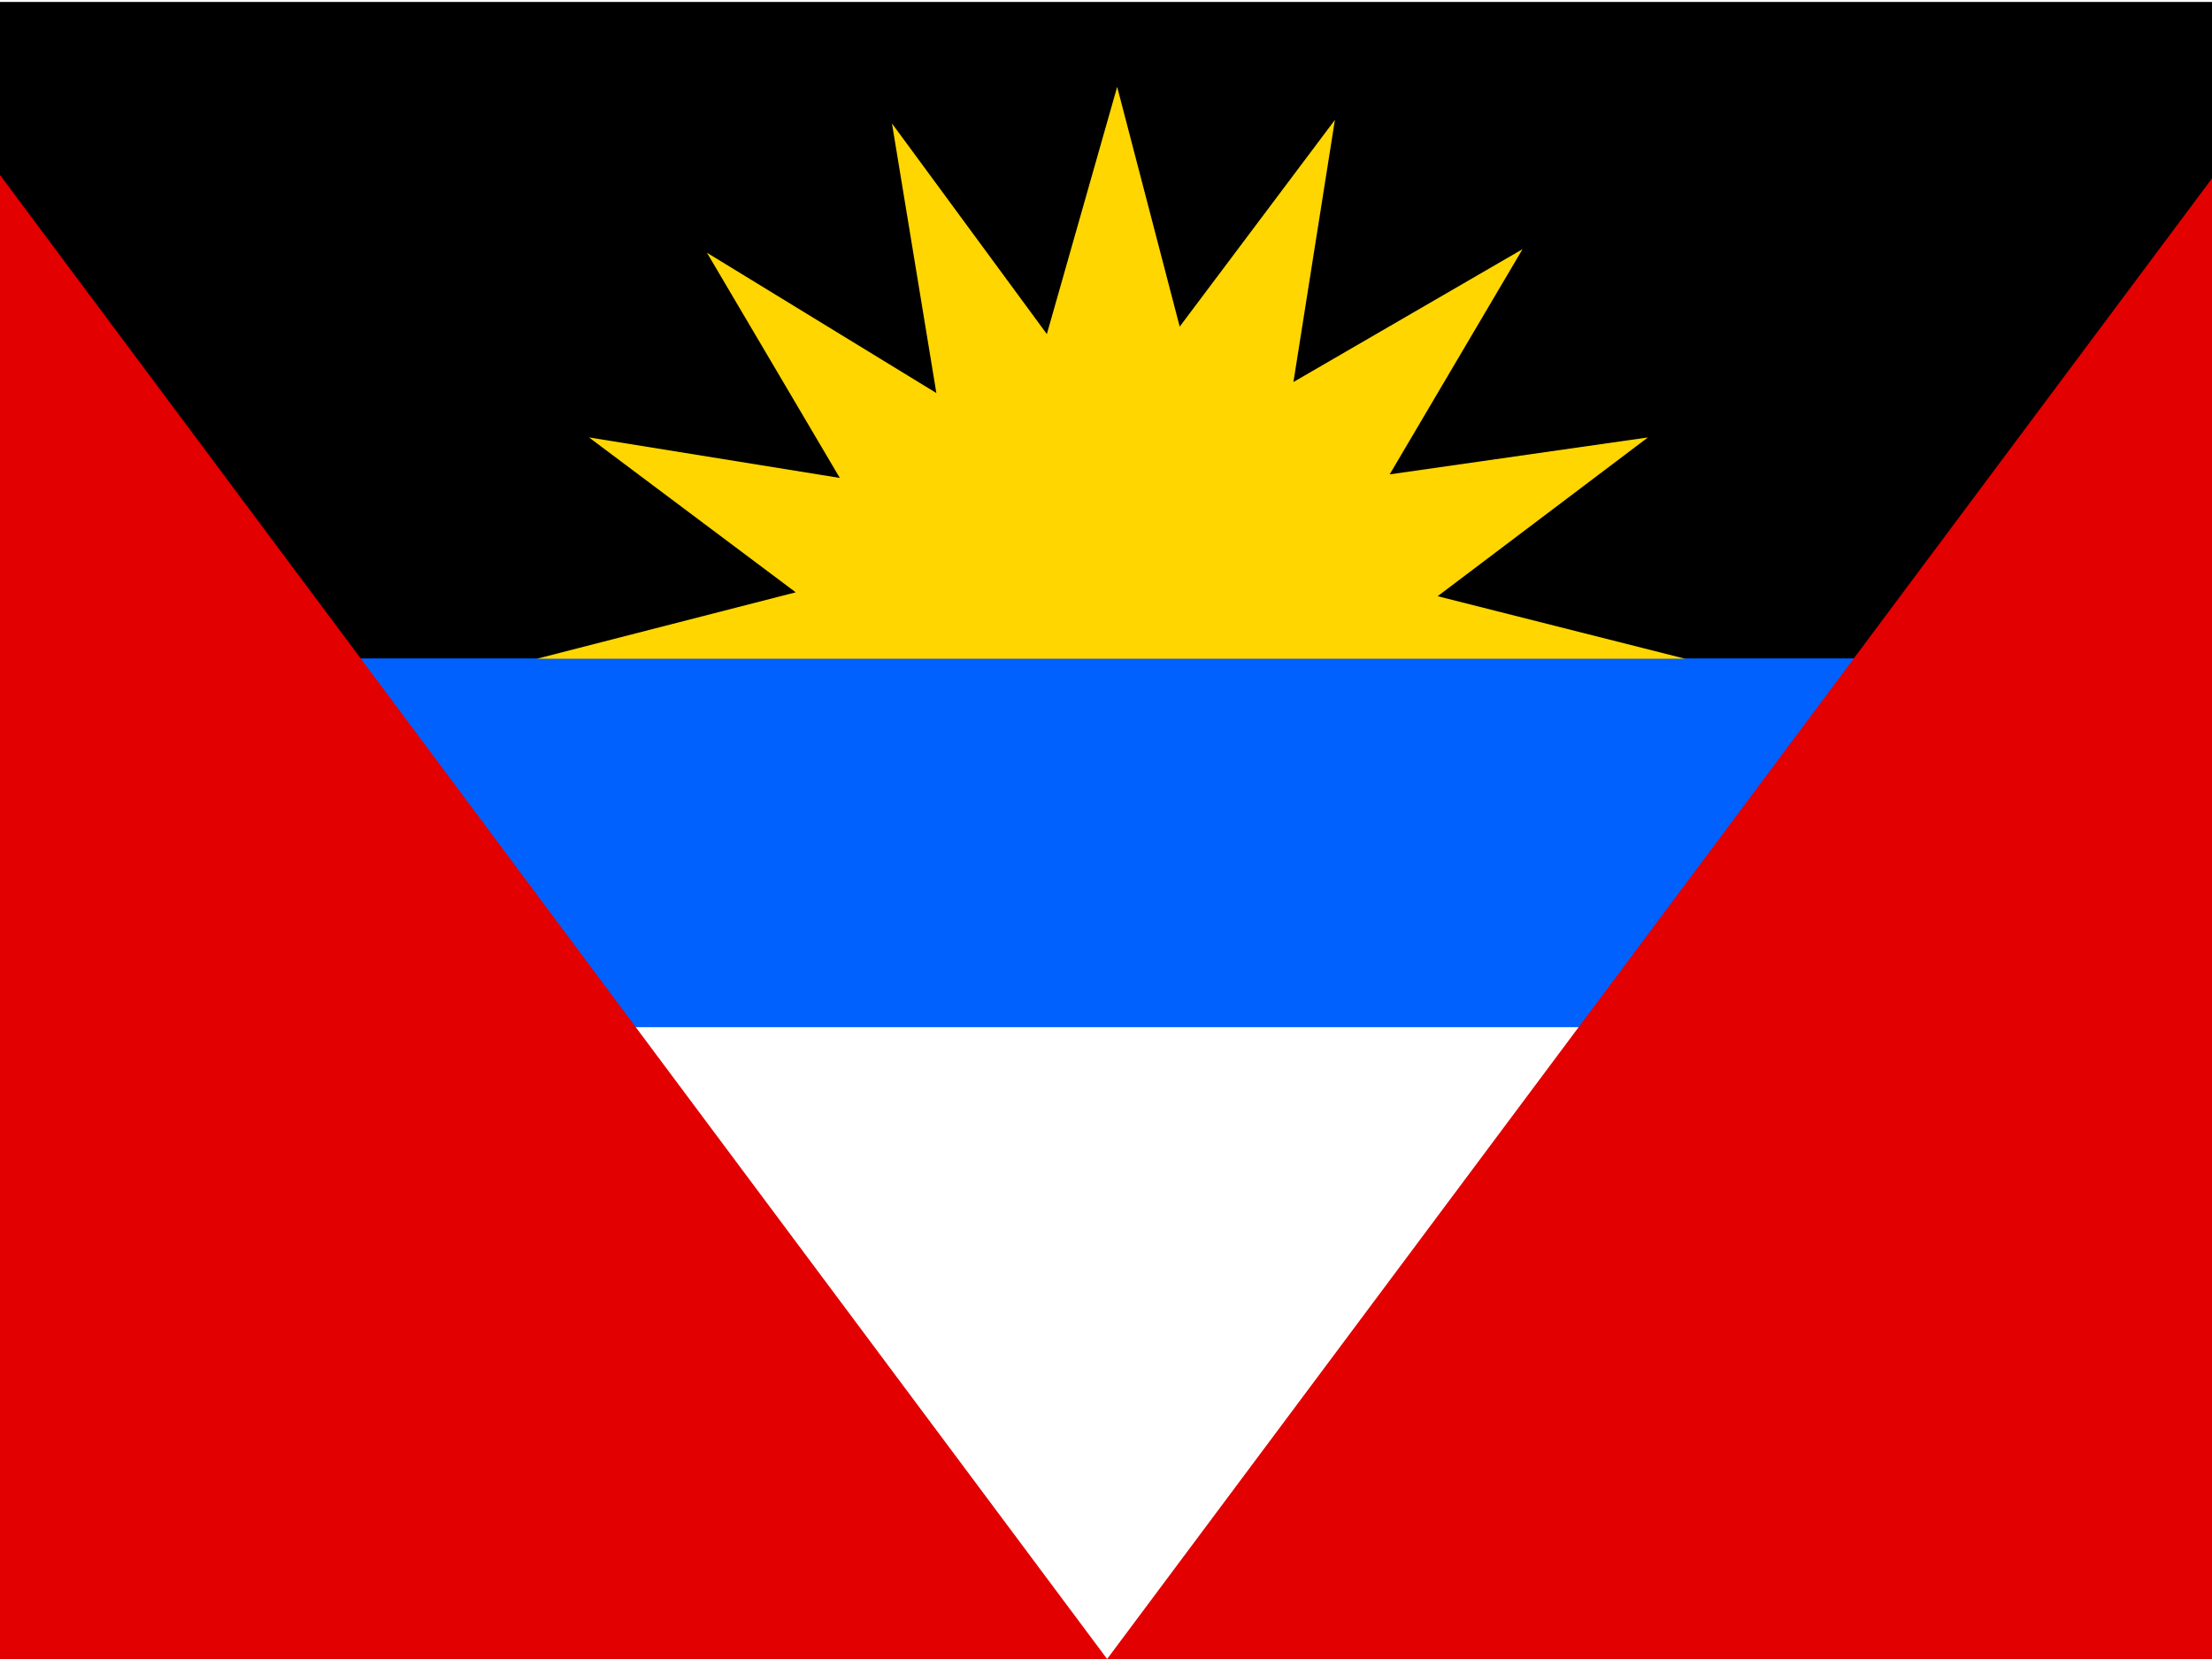
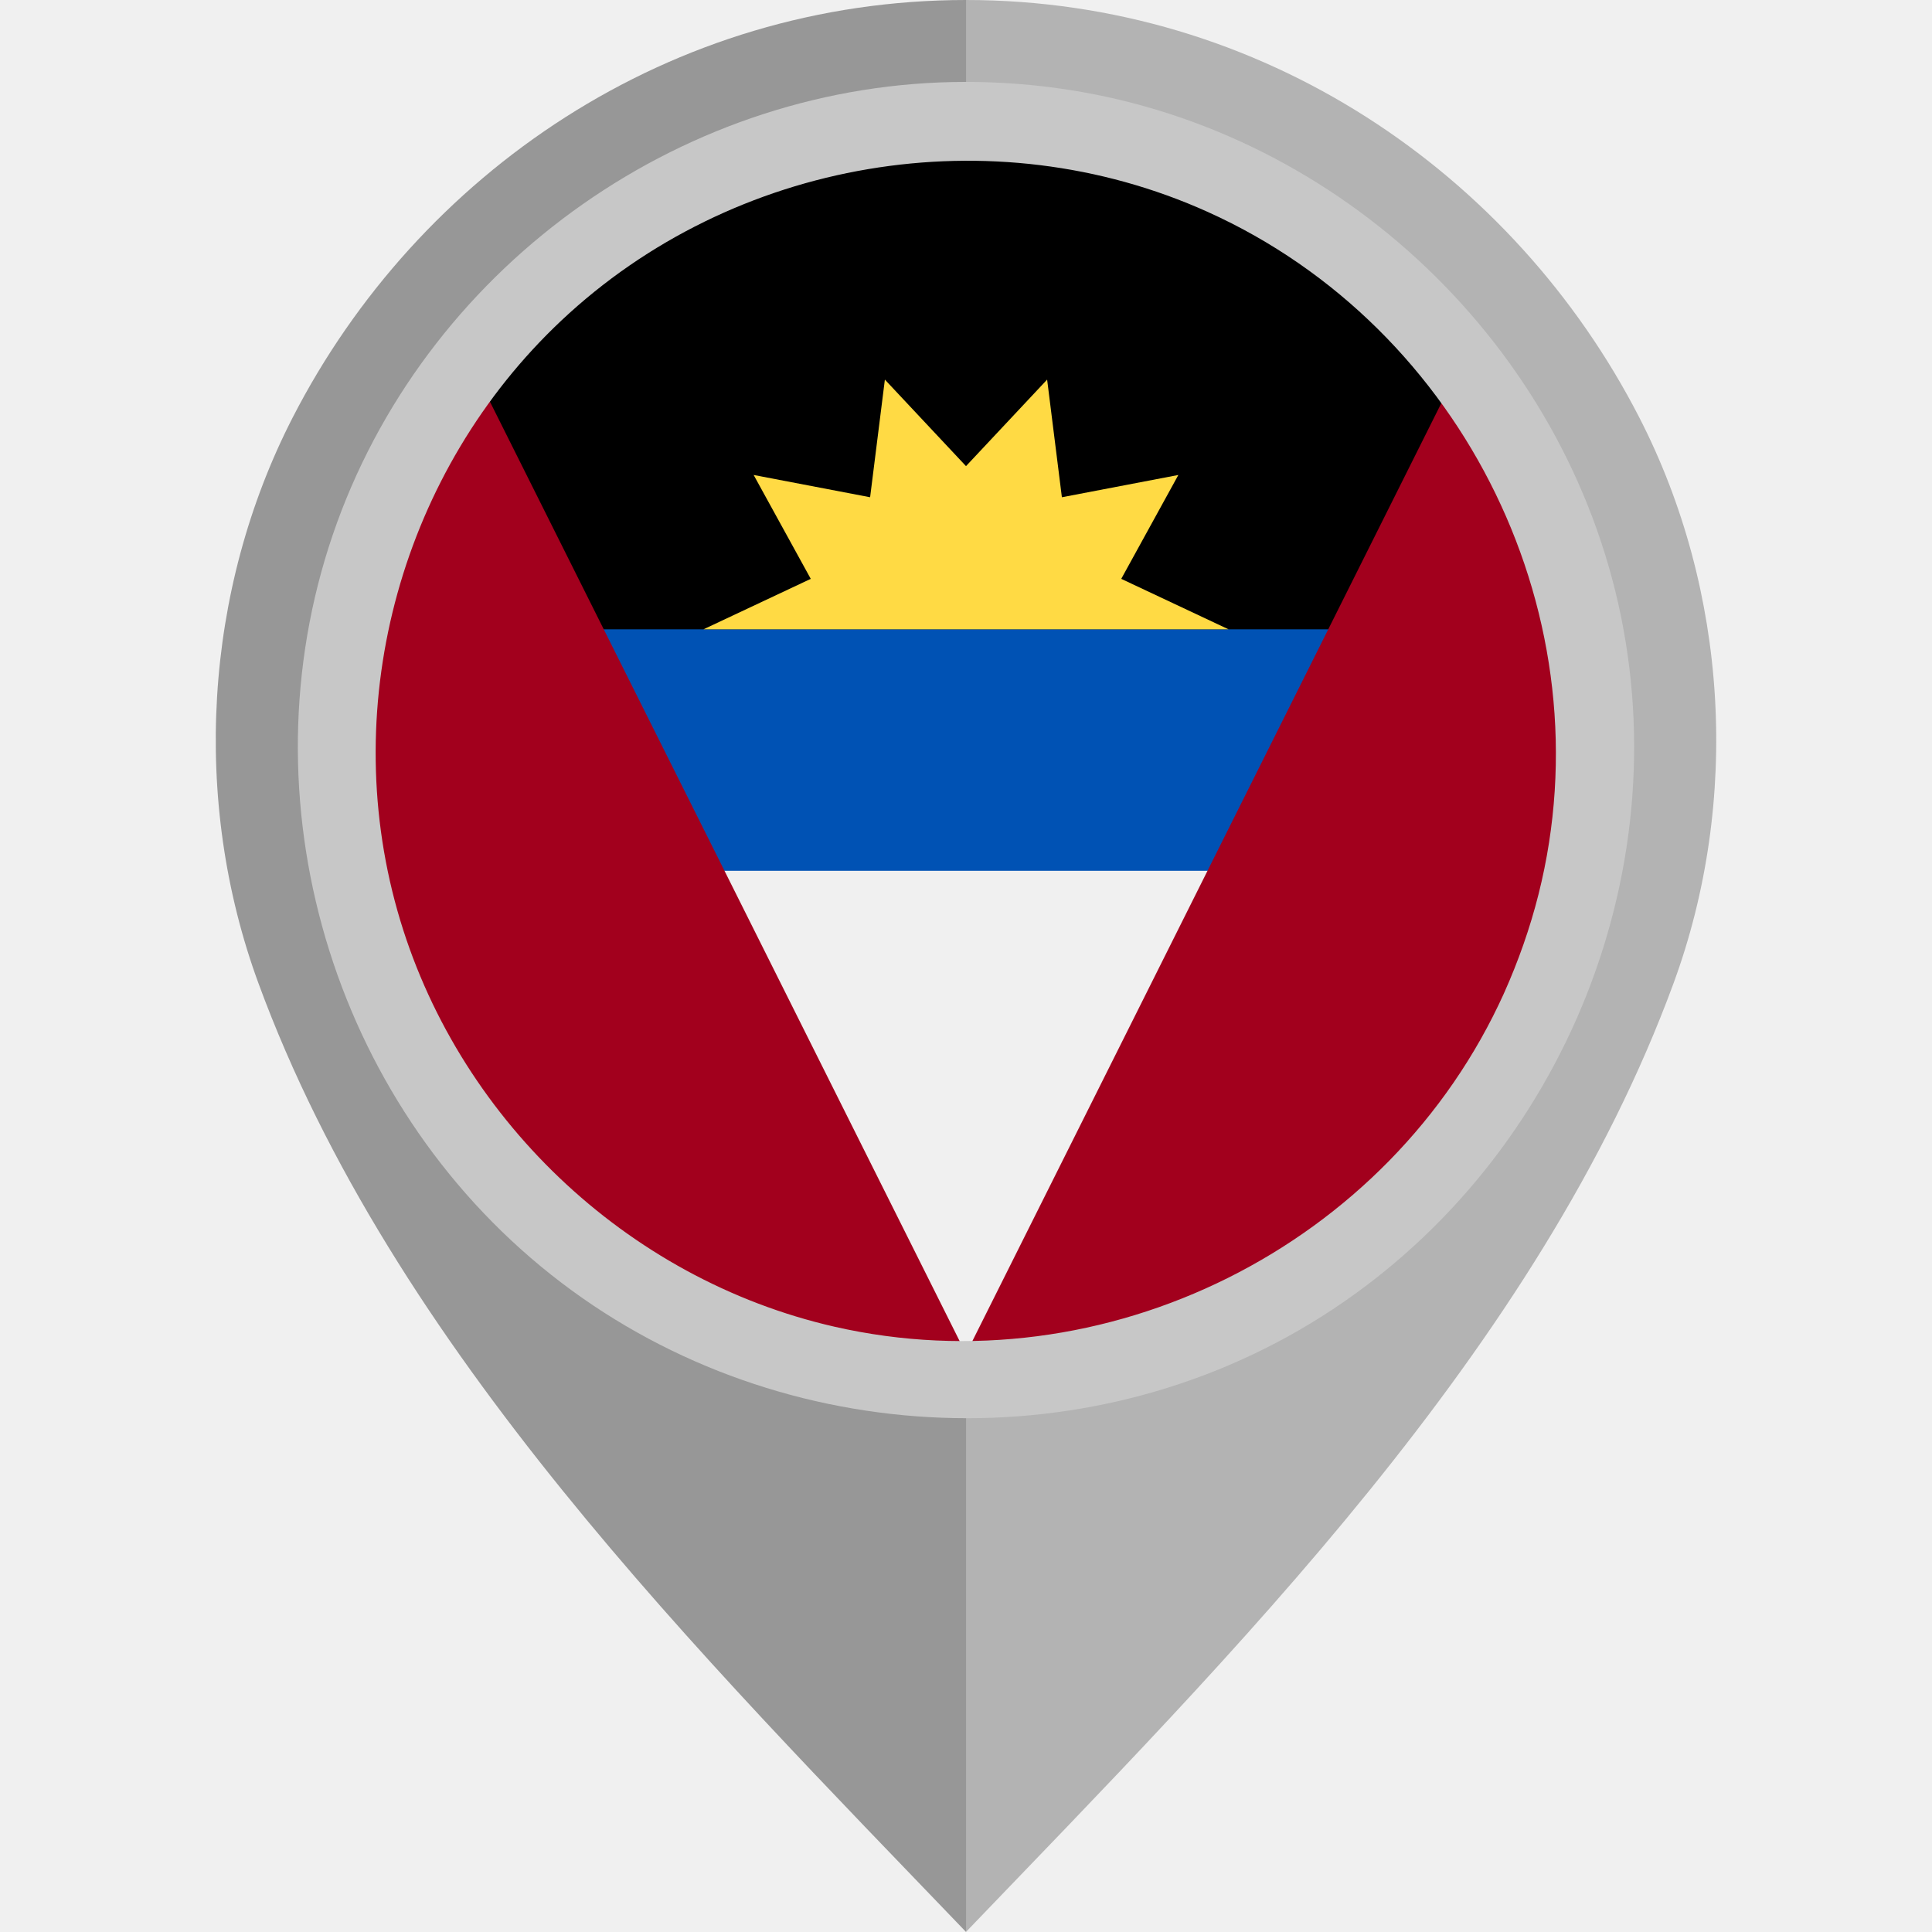
- <svg xmlns="http://www.w3.org/2000/svg" id="flag-icon-css-ag" viewBox="0 0 640 480">
-   <defs>
-     <clipPath id="a">
-       <path fill-opacity=".7" d="M-79.7 0H603v512H-79.7z" />
-     </clipPath>
-   </defs>
-   <g fill-rule="evenodd" clip-path="url(#a)" transform="translate(74.7) scale(.9375)">
-     <path fill="#fff" d="M-120 0h763.3v511.5H-120z" />
-     <path d="M-118.3.6h760.9v216.1h-761z" />
-     <path fill="#0061ff" d="M21.3 203.2h505V317h-505z" />
-     <path fill="#e20000" d="M642.8 1.8V512H262L642.8 1.7zm-761.5 0V512H262L-118.7 1.7z" />
-     <path fill="#ffd600" d="M440.4 203.3L364 184l64.9-49-79.7 11.4 41-69.5-70.7 41L332.3 37l-47.9 63.8-19.3-74-21.7 76.3-47.8-65 13.7 83.2L138.5 78l41 69.5-77.4-12.5 63.8 47.8L86 203.3h354.3z" />
+ <svg xmlns="http://www.w3.org/2000/svg" version="1.1" id="Layer_1" x="0px" y="0px" viewBox="0 0 512 512" style="enable-background:new 0 0 512 512;" xml:space="preserve">
+   <path style="fill:#B3B3B3;" d="M434.439,110.654C401.178,45.876,334.359,0.003,255.98,0v101.329  c55.478,0.004,100.593,43.67,100.595,99.15c0,54.805-45.491,102.048-100.595,102.052V512  c70.645-73.617,151.953-154.542,187.529-251.428C461.298,212.121,457.979,156.5,434.439,110.654z" />
+   <path style="fill:#979797;" d="M68.492,260.572C104.066,357.458,185.374,438.383,256.019,512V302.531  c-55.104-0.004-100.595-47.247-100.594-102.052c0.001-55.479,45.116-99.146,100.594-99.15V0  c-78.379,0.003-145.2,45.876-178.46,110.654C54.021,156.5,50.703,212.121,68.492,260.572z" />
+   <path style="fill:#0052B4;" d="M96,198.773c0,10.958,1.105,21.661,3.204,32L256,240.512l156.796-9.74  c2.1-10.339,3.204-21.042,3.204-32c0-10.96-1.104-21.661-3.204-32L256,157.034l-156.796,9.74C97.104,177.113,96,187.812,96,198.773z  " />
+   <path style="fill:#F0F0F0;" d="M412.796,230.773H99.204c14.825,73.031,79.39,128,156.796,128S397.971,303.804,412.796,230.773z" />
+   <path d="M99.204,166.773h313.591c-14.823-73.031-79.39-128-156.796-128S114.029,93.742,99.204,166.773z" />
+   <polygon style="fill:#FFDA44;" points="325.566,166.773 186.435,166.773 214.86,153.402 199.724,125.873 230.589,131.777   234.501,100.596 256,123.53 277.5,100.596 281.41,131.777 312.277,125.873 297.141,153.402 " />
+   <g>
+     <path style="fill:#A2001D;" d="M96,198.773c0,88.365,71.634,160,160,160L127.997,102.767C107.907,129.51,96,162.75,96,198.773z" />
+     <path style="fill:#A2001D;" d="M256,358.773c88.366,0,160-71.635,160-160c0-36.022-11.907-69.263-31.997-96.006L256,358.773z" />
  </g>
+   <path style="fill:#C7C7C7;" d="M255.927,21.707c-73.745,0-141.451,47.552-166.61,116.806  c-25.343,69.773-3.142,149.836,53.974,197.071c57.236,47.338,140.369,53.625,203.979,15.148  c63.626-38.49,97.228-114.681,82.271-187.573C414.888,91.771,355.517,35.121,283.472,23.843  C274.36,22.416,265.141,21.707,255.927,21.707 M398.59,263.184c-30.241,67.009-105.732,104.802-177.479,88.399  c-55.215-12.621-100.384-55.764-115.778-110.195c-15.749-55.658,1.328-116.804,43.417-156.425  c45.535-42.867,114.172-54.571,171.321-28.799c68.228,30.767,105.971,108.144,87.651,180.844  C405.459,245.986,402.37,254.739,398.59,263.184C396.502,267.81,400.132,259.739,398.59,263.184" />
+   <g>
+ </g>
+   <g>
+ </g>
+   <g>
+ </g>
+   <g>
+ </g>
+   <g>
+ </g>
+   <g>
+ </g>
+   <g>
+ </g>
+   <g>
+ </g>
+   <g>
+ </g>
+   <g>
+ </g>
+   <g>
+ </g>
+   <g>
+ </g>
+   <g>
+ </g>
+   <g>
+ </g>
+   <g>
+ </g>
</svg>
